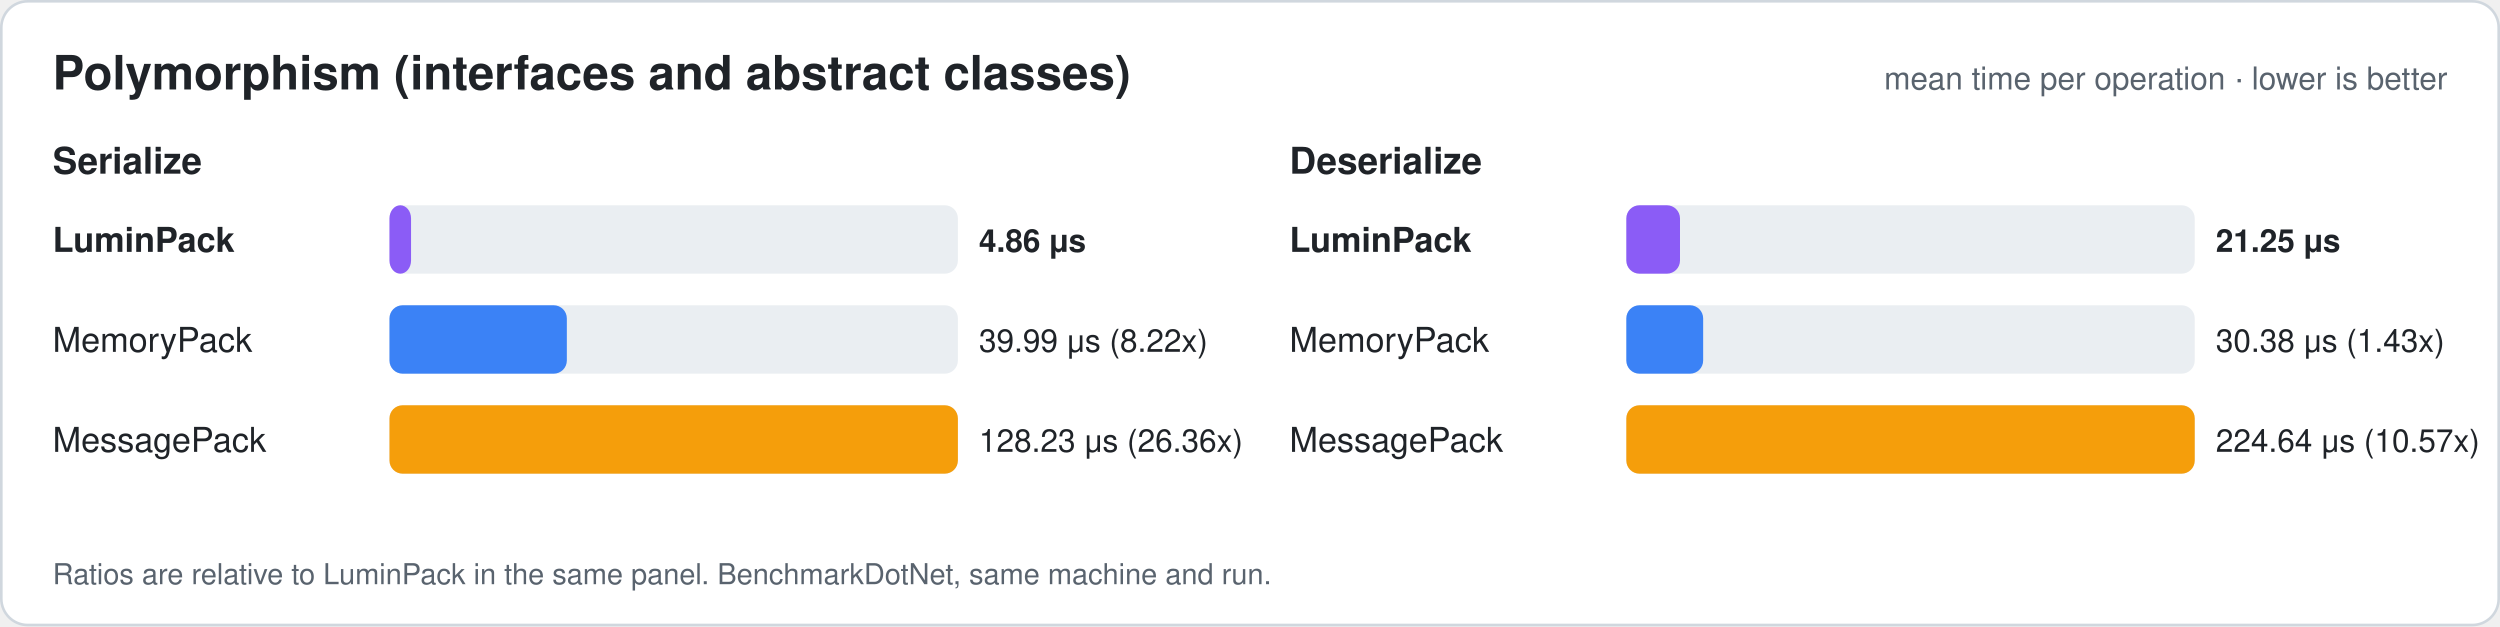
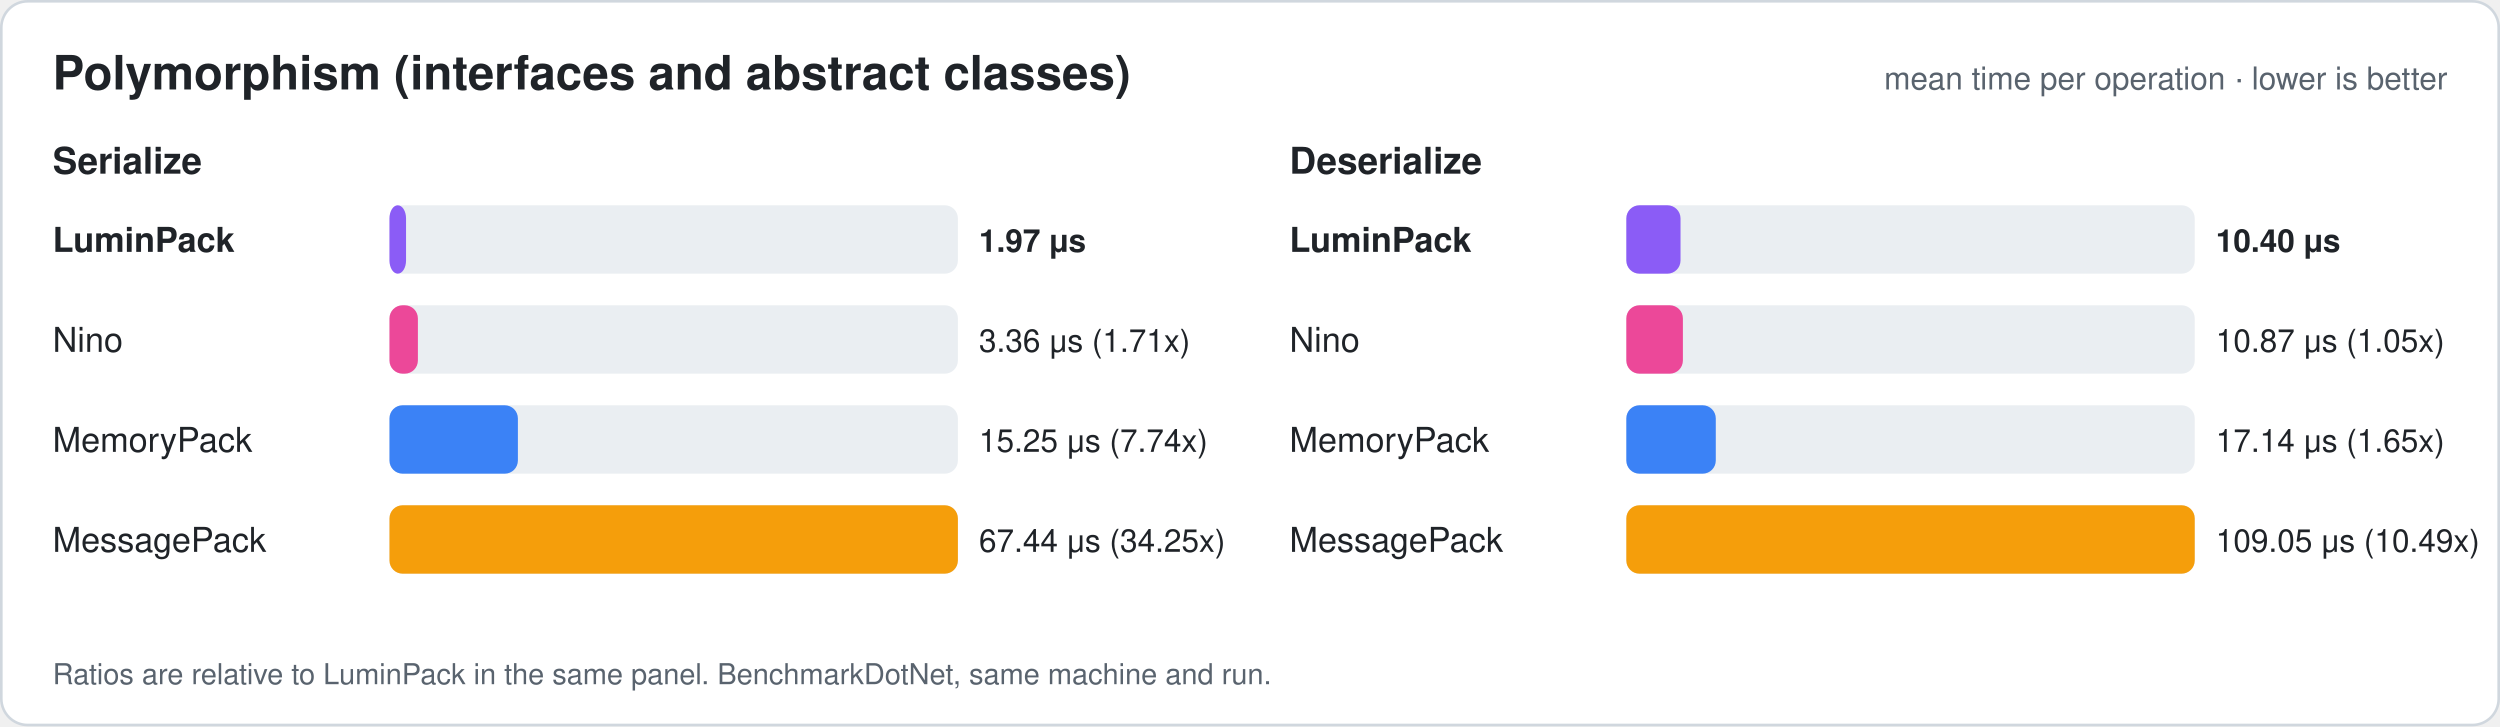
- <svg xmlns="http://www.w3.org/2000/svg" width="950" height="238" viewBox="0 0 950 238" font-family="-apple-system,BlinkMacSystemFont,Segoe UI,Helvetica,Arial,sans-serif">
-   <rect x="0.5" y="0.5" width="949" height="237" rx="10" fill="#FFFFFF" stroke="#D0D7DE" />
+ <svg xmlns="http://www.w3.org/2000/svg" width="950" height="276" viewBox="0 0 950 276" font-family="-apple-system,BlinkMacSystemFont,Segoe UI,Helvetica,Arial,sans-serif">
+   <rect x="0.5" y="0.5" width="949" height="275" rx="10" fill="#FFFFFF" stroke="#D0D7DE" />
  <text x="20" y="34" font-size="18" font-weight="600" fill="#1F2328">Polymorphism (interfaces and abstract classes)</text>
  <text x="930" y="34" font-size="12" text-anchor="end" fill="#59636E">mean time per operation · lower is better</text>
  <text x="20" y="66" font-size="14" font-weight="600" fill="#1F2328">Serialize</text>
  <text x="20" y="95.7" font-size="13" font-weight="700" fill="#1F2328">LuminPack</text>
  <rect x="148" y="78" width="216" height="26" rx="5" fill="#EAEEF2" />
-   <rect x="148" y="78" width="8.2" height="26" rx="5" fill="#8B5CF6" />
-   <text x="372" y="95.7" font-size="12" font-weight="700" fill="#1F2328">4.86 μs</text>
-   <text x="20" y="133.7" font-size="13" font-weight="400" fill="#1F2328">MemoryPack</text>
+   <rect x="148" y="78" width="6.3" height="26" rx="5" fill="#8B5CF6" />
+   <text x="372" y="95.7" font-size="12" font-weight="700" fill="#1F2328">1.97 μs</text>
+   <text x="20" y="133.7" font-size="13" font-weight="400" fill="#1F2328">Nino</text>
  <rect x="148" y="116" width="216" height="26" rx="5" fill="#EAEEF2" />
-   <rect x="148" y="116" width="67.4" height="26" rx="5" fill="#3B82F6" />
-   <text x="372" y="133.7" font-size="12" font-weight="400" fill="#1F2328">39.99 μs  (8.22x)</text>
-   <text x="20" y="171.7" font-size="13" font-weight="400" fill="#1F2328">MessagePack</text>
+   <rect x="148" y="116" width="10.8" height="26" rx="5" fill="#EC4899" />
+   <text x="372" y="133.7" font-size="12" font-weight="400" fill="#1F2328">3.36 μs  (1.71x)</text>
+   <text x="20" y="171.7" font-size="13" font-weight="400" fill="#1F2328">MemoryPack</text>
  <rect x="148" y="154" width="216" height="26" rx="5" fill="#EAEEF2" />
-   <rect x="148" y="154" width="216.0" height="26" rx="5" fill="#F59E0B" />
-   <text x="372" y="171.7" font-size="12" font-weight="400" fill="#1F2328">128.23 μs  (26.36x)</text>
+   <rect x="148" y="154" width="48.8" height="26" rx="5" fill="#3B82F6" />
+   <text x="372" y="171.7" font-size="12" font-weight="400" fill="#1F2328">15.25 μs  (7.74x)</text>
+   <text x="20" y="209.7" font-size="13" font-weight="400" fill="#1F2328">MessagePack</text>
+   <rect x="148" y="192" width="216" height="26" rx="5" fill="#EAEEF2" />
+   <rect x="148" y="192" width="216.0" height="26" rx="5" fill="#F59E0B" />
+   <text x="372" y="209.7" font-size="12" font-weight="400" fill="#1F2328">67.44 μs  (34.25x)</text>
  <text x="490" y="66" font-size="14" font-weight="600" fill="#1F2328">Deserialize</text>
  <text x="490" y="95.7" font-size="13" font-weight="700" fill="#1F2328">LuminPack</text>
  <rect x="618" y="78" width="216" height="26" rx="5" fill="#EAEEF2" />
-   <rect x="618" y="78" width="20.4" height="26" rx="5" fill="#8B5CF6" />
-   <text x="842" y="95.7" font-size="12" font-weight="700" fill="#1F2328">21.25 μs</text>
-   <text x="490" y="133.7" font-size="13" font-weight="400" fill="#1F2328">MemoryPack</text>
+   <rect x="618" y="78" width="20.6" height="26" rx="5" fill="#8B5CF6" />
+   <text x="842" y="95.7" font-size="12" font-weight="700" fill="#1F2328">10.40 μs</text>
+   <text x="490" y="133.7" font-size="13" font-weight="400" fill="#1F2328">Nino</text>
  <rect x="618" y="116" width="216" height="26" rx="5" fill="#EAEEF2" />
-   <rect x="618" y="116" width="29.2" height="26" rx="5" fill="#3B82F6" />
-   <text x="842" y="133.7" font-size="12" font-weight="400" fill="#1F2328">30.38 μs  (1.43x)</text>
-   <text x="490" y="171.7" font-size="13" font-weight="400" fill="#1F2328">MessagePack</text>
+   <rect x="618" y="116" width="21.5" height="26" rx="5" fill="#EC4899" />
+   <text x="842" y="133.7" font-size="12" font-weight="400" fill="#1F2328">10.87 μs  (1.05x)</text>
+   <text x="490" y="171.7" font-size="13" font-weight="400" fill="#1F2328">MemoryPack</text>
  <rect x="618" y="154" width="216" height="26" rx="5" fill="#EAEEF2" />
-   <rect x="618" y="154" width="216.0" height="26" rx="5" fill="#F59E0B" />
-   <text x="842" y="171.7" font-size="12" font-weight="400" fill="#1F2328">224.64 μs  (10.57x)</text>
-   <text x="20" y="222" font-size="11" fill="#59636E">Ratios are relative to LuminPack in the same panel. BenchmarkDotNet, same machine and run.</text>
+   <rect x="618" y="154" width="34.0" height="26" rx="5" fill="#3B82F6" />
+   <text x="842" y="171.7" font-size="12" font-weight="400" fill="#1F2328">17.14 μs  (1.65x)</text>
+   <text x="490" y="209.7" font-size="13" font-weight="400" fill="#1F2328">MessagePack</text>
+   <rect x="618" y="192" width="216" height="26" rx="5" fill="#EAEEF2" />
+   <rect x="618" y="192" width="216.0" height="26" rx="5" fill="#F59E0B" />
+   <text x="842" y="209.7" font-size="12" font-weight="400" fill="#1F2328">109.05 μs  (10.49x)</text>
+   <text x="20" y="260" font-size="11" fill="#59636E">Ratios are relative to LuminPack in the same panel. BenchmarkDotNet, same machine and run.</text>
</svg>
